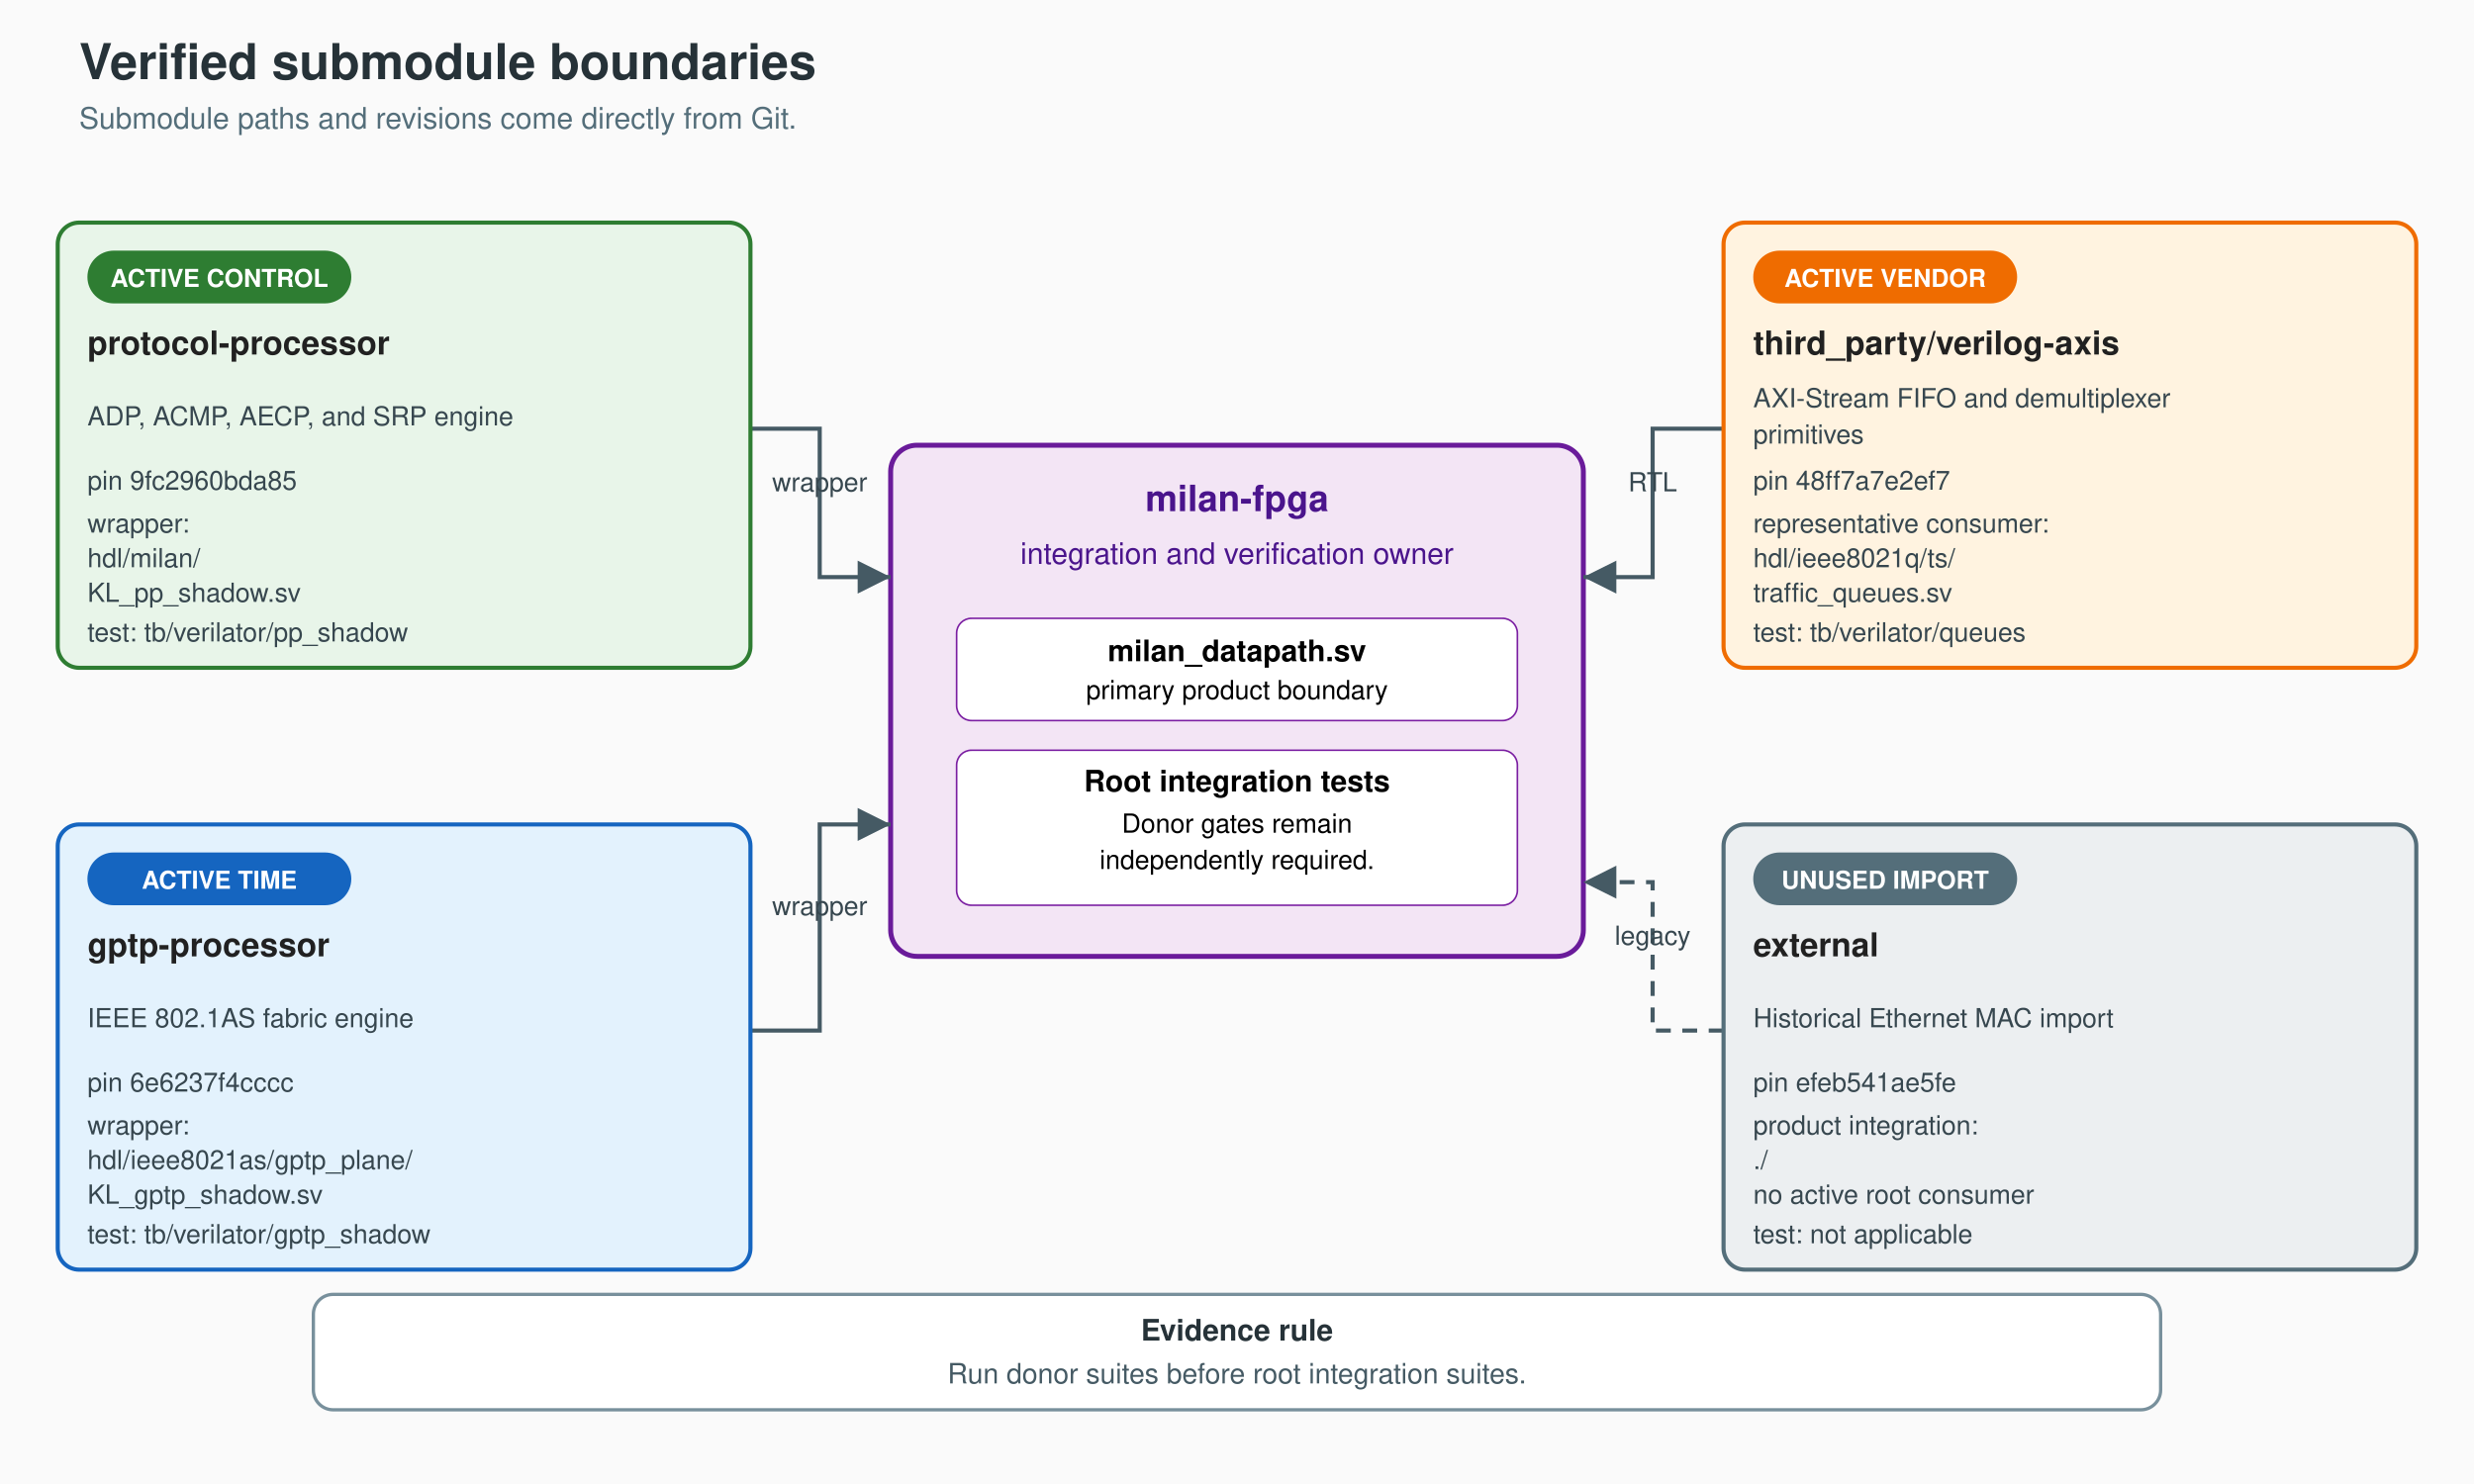
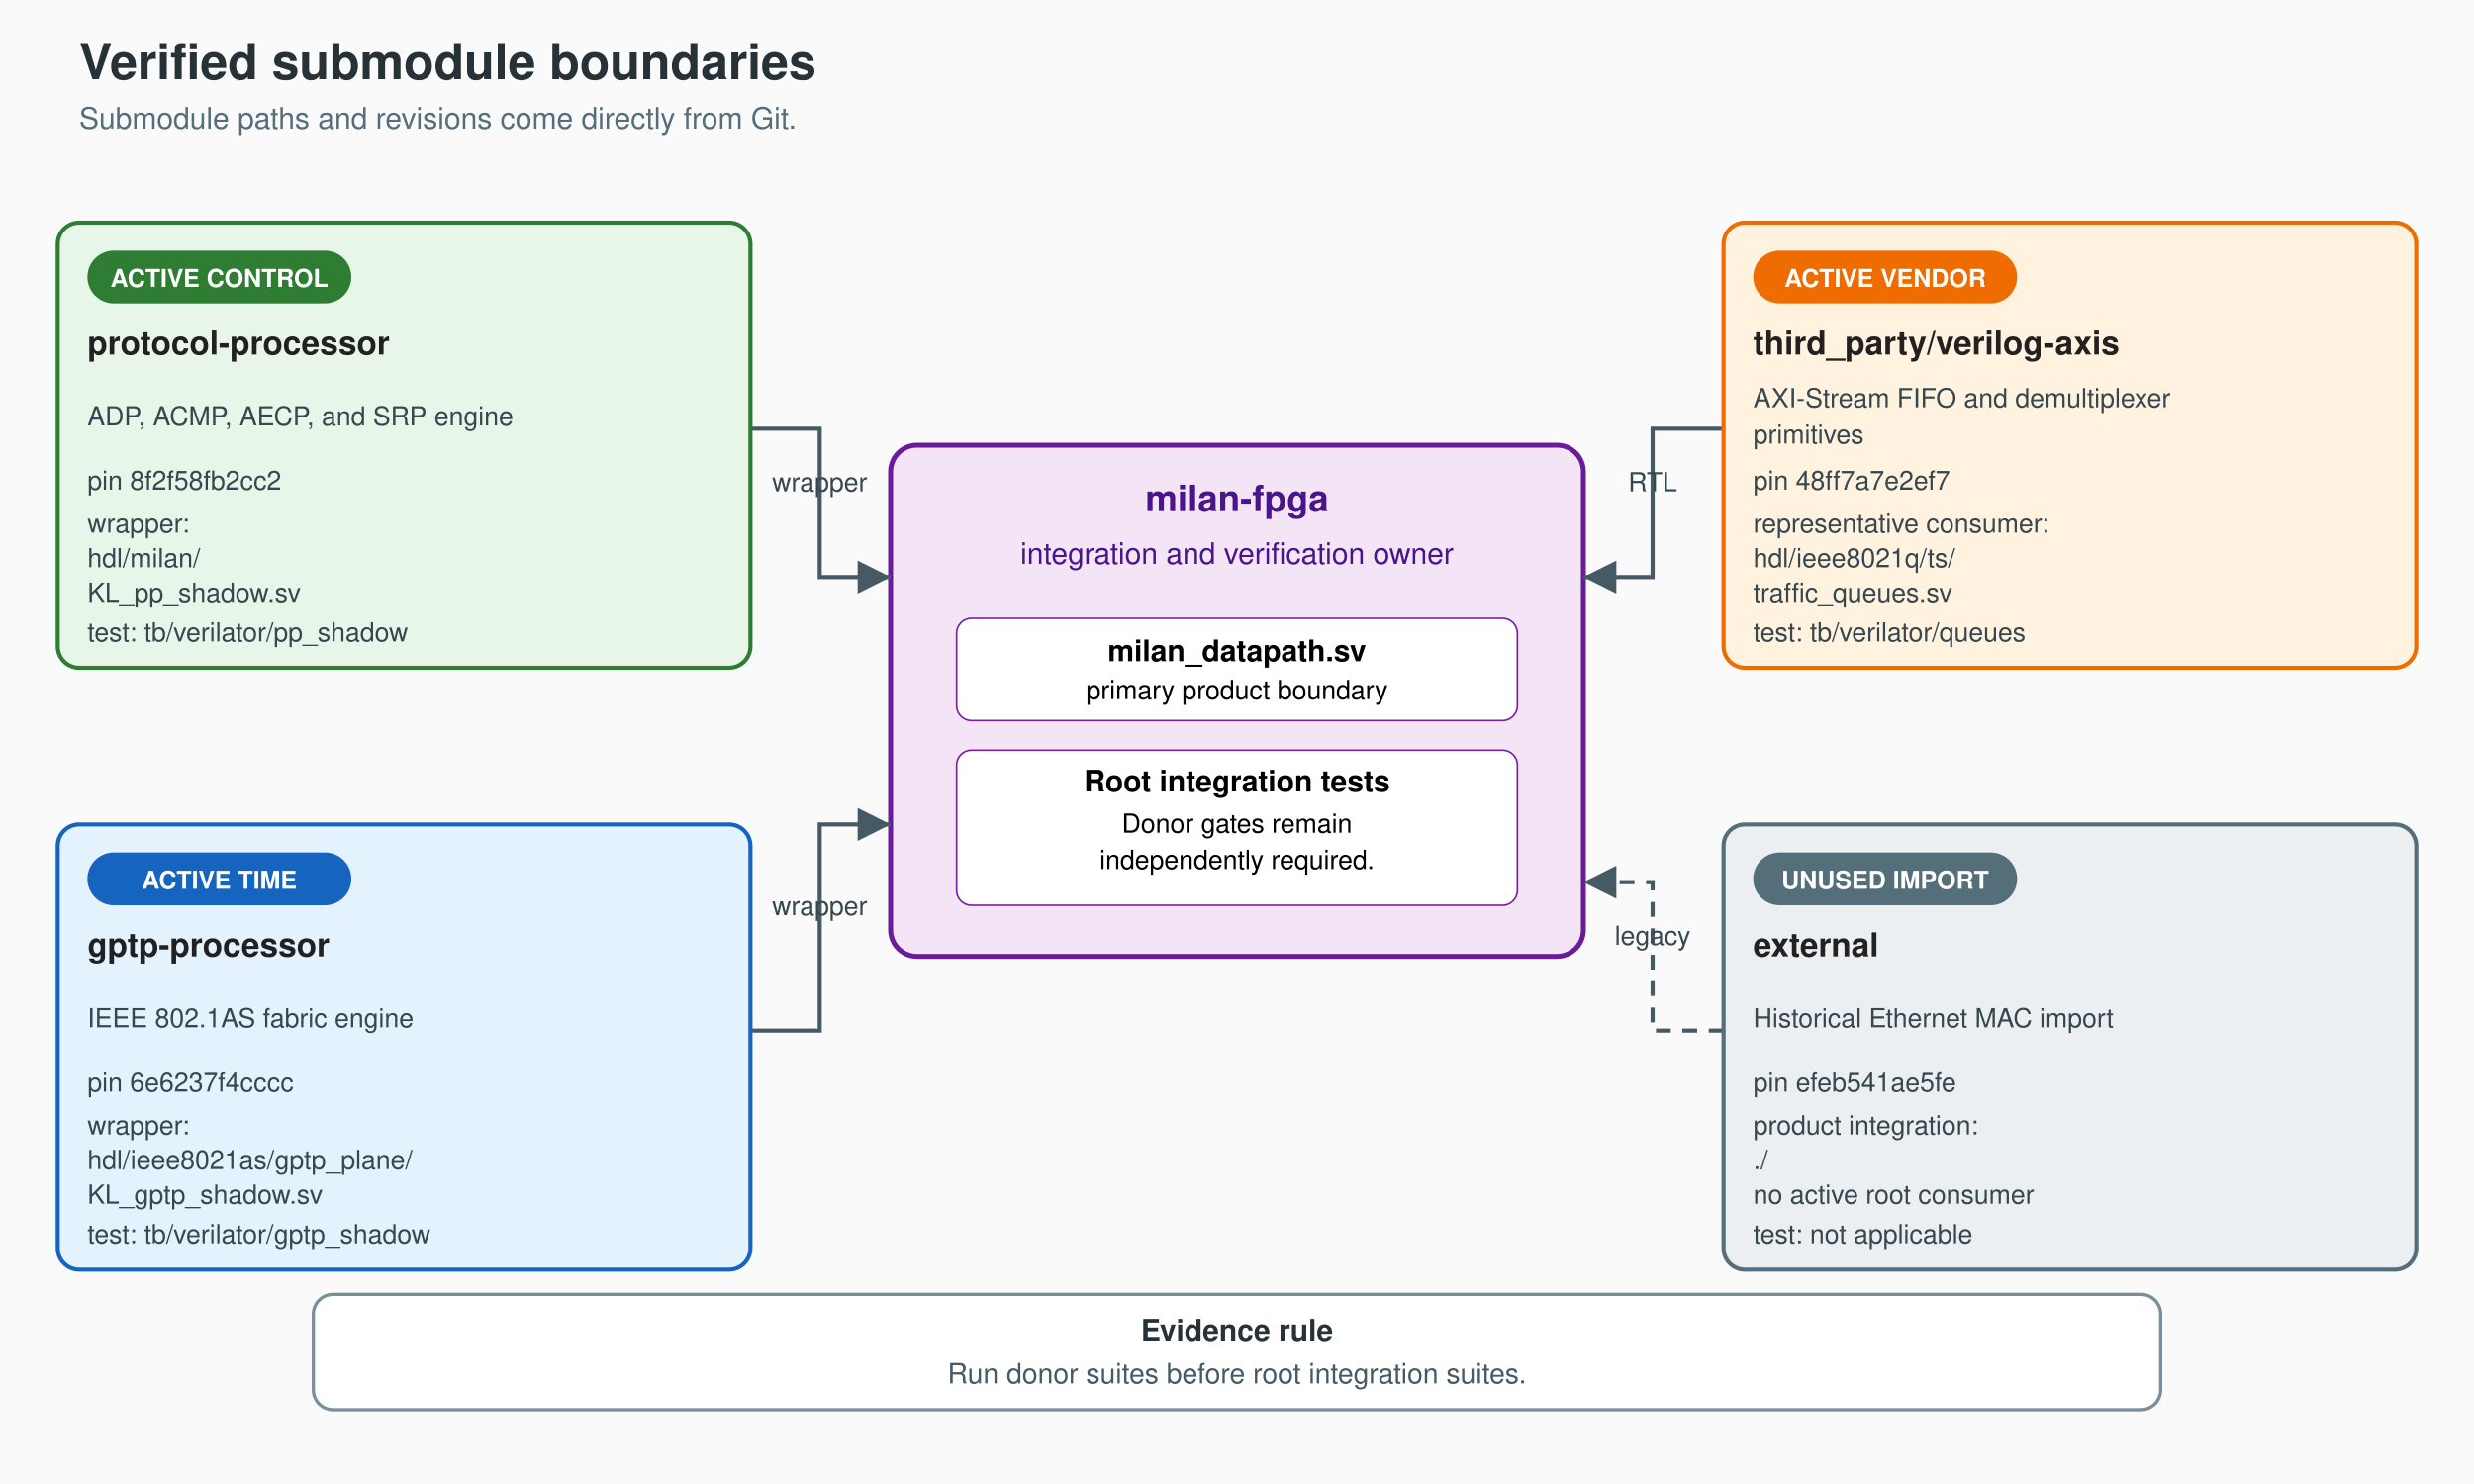
<svg xmlns="http://www.w3.org/2000/svg" width="1500" height="900" viewBox="0 0 1500 900" font-family="Helvetica,Arial,sans-serif">
  <rect width="1500" height="900" fill="#FAFAFA" />
  <defs>
    <marker id="arrow" markerWidth="12" markerHeight="12" refX="8" refY="4" orient="auto">
      <path d="M0,0 L8,4 L0,8 Z" fill="#455A64" />
    </marker>
  </defs>
  <text x="48" y="48" font-size="30" font-weight="bold" fill="#263238">Verified submodule boundaries</text>
  <text x="48" y="78" font-size="18" fill="#546E7A">Submodule paths and revisions come directly from Git.</text>
  <rect x="540" y="270" width="420" height="310" rx="16" fill="#F3E5F5" stroke="#6A1B9A" stroke-width="3" />
  <text x="750" y="310" text-anchor="middle" font-size="22" font-weight="bold" fill="#4A148C">milan-fpga</text>
  <text x="750" y="342" text-anchor="middle" font-size="18" fill="#4A148C">integration and verification owner</text>
  <rect x="580" y="375" width="340" height="62" rx="9" fill="#FFFFFF" stroke="#7B1FA2" />
  <text x="750" y="401" text-anchor="middle" font-size="18" font-weight="bold">milan_datapath.sv</text>
  <text x="750" y="424" text-anchor="middle" font-size="16">primary product boundary</text>
  <rect x="580" y="455" width="340" height="94" rx="9" fill="#FFFFFF" stroke="#7B1FA2" />
  <text x="750" y="480" text-anchor="middle" font-size="18" font-weight="bold">Root integration tests</text>
  <text x="750" y="505" text-anchor="middle" font-size="16">Donor gates remain</text>
  <text x="750" y="527" text-anchor="middle" font-size="16">independently required.</text>
  <path d="M455,260 L497,260 L497,350 L540,350" fill="none" stroke="#455A64" stroke-width="2.5" marker-end="url(#arrow)" />
  <text x="497" y="298" text-anchor="middle" font-size="16" fill="#37474F">wrapper</text>
  <path d="M455,625 L497,625 L497,500 L540,500" fill="none" stroke="#455A64" stroke-width="2.5" marker-end="url(#arrow)" />
  <text x="497" y="555" text-anchor="middle" font-size="16" fill="#37474F">wrapper</text>
  <path d="M1045,260 L1002,260 L1002,350 L960,350" fill="none" stroke="#455A64" stroke-width="2.5" marker-end="url(#arrow)" />
  <text x="1002" y="298" text-anchor="middle" font-size="16" fill="#37474F">RTL</text>
  <path d="M1045,625 L1002,625 L1002,535 L960,535" fill="none" stroke="#455A64" stroke-width="2.5" marker-end="url(#arrow)" stroke-dasharray="9,7" />
  <text x="1002" y="573" text-anchor="middle" font-size="16" fill="#37474F">legacy</text>
  <rect x="35" y="135" width="420" height="270" rx="13" fill="#E8F5E9" stroke="#2E7D32" stroke-width="2.5" />
  <rect x="53" y="152" width="160" height="32" rx="16" fill="#2E7D32" />
  <text x="133" y="174" text-anchor="middle" font-size="15" font-weight="bold" fill="#FFFFFF">ACTIVE CONTROL</text>
  <text x="53" y="215" font-size="20" font-weight="bold" fill="#212121">protocol-processor</text>
  <text x="53" y="258" font-size="16" fill="#37474F">ADP, ACMP, AECP, and SRP engine</text>
-   <text x="53" y="297" font-size="16" fill="#37474F">pin 9fc2960bda85</text>
+   <text x="53" y="297" font-size="16" fill="#37474F">pin 8f2f58fb2cc2</text>
  <text x="53" y="323" font-size="16" fill="#37474F">wrapper:</text>
  <text x="53" y="344" font-size="16" fill="#37474F">hdl/milan/</text>
  <text x="53" y="365" font-size="16" fill="#37474F">KL_pp_shadow.sv</text>
  <text x="53" y="389" font-size="16" fill="#37474F">test: tb/verilator/pp_shadow</text>
  <rect x="35" y="500" width="420" height="270" rx="13" fill="#E3F2FD" stroke="#1565C0" stroke-width="2.5" />
  <rect x="53" y="517" width="160" height="32" rx="16" fill="#1565C0" />
  <text x="133" y="539" text-anchor="middle" font-size="15" font-weight="bold" fill="#FFFFFF">ACTIVE TIME</text>
  <text x="53" y="580" font-size="20" font-weight="bold" fill="#212121">gptp-processor</text>
  <text x="53" y="623" font-size="16" fill="#37474F">IEEE 802.1AS fabric engine</text>
  <text x="53" y="662" font-size="16" fill="#37474F">pin 6e6237f4cccc</text>
  <text x="53" y="688" font-size="16" fill="#37474F">wrapper:</text>
  <text x="53" y="709" font-size="16" fill="#37474F">hdl/ieee8021as/gptp_plane/</text>
  <text x="53" y="730" font-size="16" fill="#37474F">KL_gptp_shadow.sv</text>
  <text x="53" y="754" font-size="16" fill="#37474F">test: tb/verilator/gptp_shadow</text>
  <rect x="1045" y="135" width="420" height="270" rx="13" fill="#FFF3E0" stroke="#EF6C00" stroke-width="2.5" />
  <rect x="1063" y="152" width="160" height="32" rx="16" fill="#EF6C00" />
  <text x="1143" y="174" text-anchor="middle" font-size="15" font-weight="bold" fill="#FFFFFF">ACTIVE VENDOR</text>
  <text x="1063" y="215" font-size="20" font-weight="bold" fill="#212121">third_party/verilog-axis</text>
  <text x="1063" y="247" font-size="16" fill="#37474F">AXI-Stream FIFO and demultiplexer</text>
  <text x="1063" y="269" font-size="16" fill="#37474F">primitives</text>
  <text x="1063" y="297" font-size="16" fill="#37474F">pin 48ff7a7e2ef7</text>
  <text x="1063" y="323" font-size="16" fill="#37474F">representative consumer:</text>
  <text x="1063" y="344" font-size="16" fill="#37474F">hdl/ieee8021q/ts/</text>
  <text x="1063" y="365" font-size="16" fill="#37474F">traffic_queues.sv</text>
  <text x="1063" y="389" font-size="16" fill="#37474F">test: tb/verilator/queues</text>
  <rect x="1045" y="500" width="420" height="270" rx="13" fill="#ECEFF1" stroke="#546E7A" stroke-width="2.5" />
  <rect x="1063" y="517" width="160" height="32" rx="16" fill="#546E7A" />
  <text x="1143" y="539" text-anchor="middle" font-size="15" font-weight="bold" fill="#FFFFFF">UNUSED IMPORT</text>
  <text x="1063" y="580" font-size="20" font-weight="bold" fill="#212121">external</text>
  <text x="1063" y="623" font-size="16" fill="#37474F">Historical Ethernet MAC import</text>
  <text x="1063" y="662" font-size="16" fill="#37474F">pin efeb541ae5fe</text>
  <text x="1063" y="688" font-size="16" fill="#37474F">product integration:</text>
  <text x="1063" y="709" font-size="16" fill="#37474F">./</text>
  <text x="1063" y="730" font-size="16" fill="#37474F">no active root consumer</text>
  <text x="1063" y="754" font-size="16" fill="#37474F">test: not applicable</text>
  <rect x="190" y="785" width="1120" height="70" rx="12" fill="#FFFFFF" stroke="#78909C" stroke-width="2" />
  <text x="750" y="813" text-anchor="middle" font-size="18" font-weight="bold" fill="#263238">Evidence rule</text>
  <text x="750" y="839" text-anchor="middle" font-size="17" fill="#455A64">Run donor suites before root integration suites.</text>
</svg>
